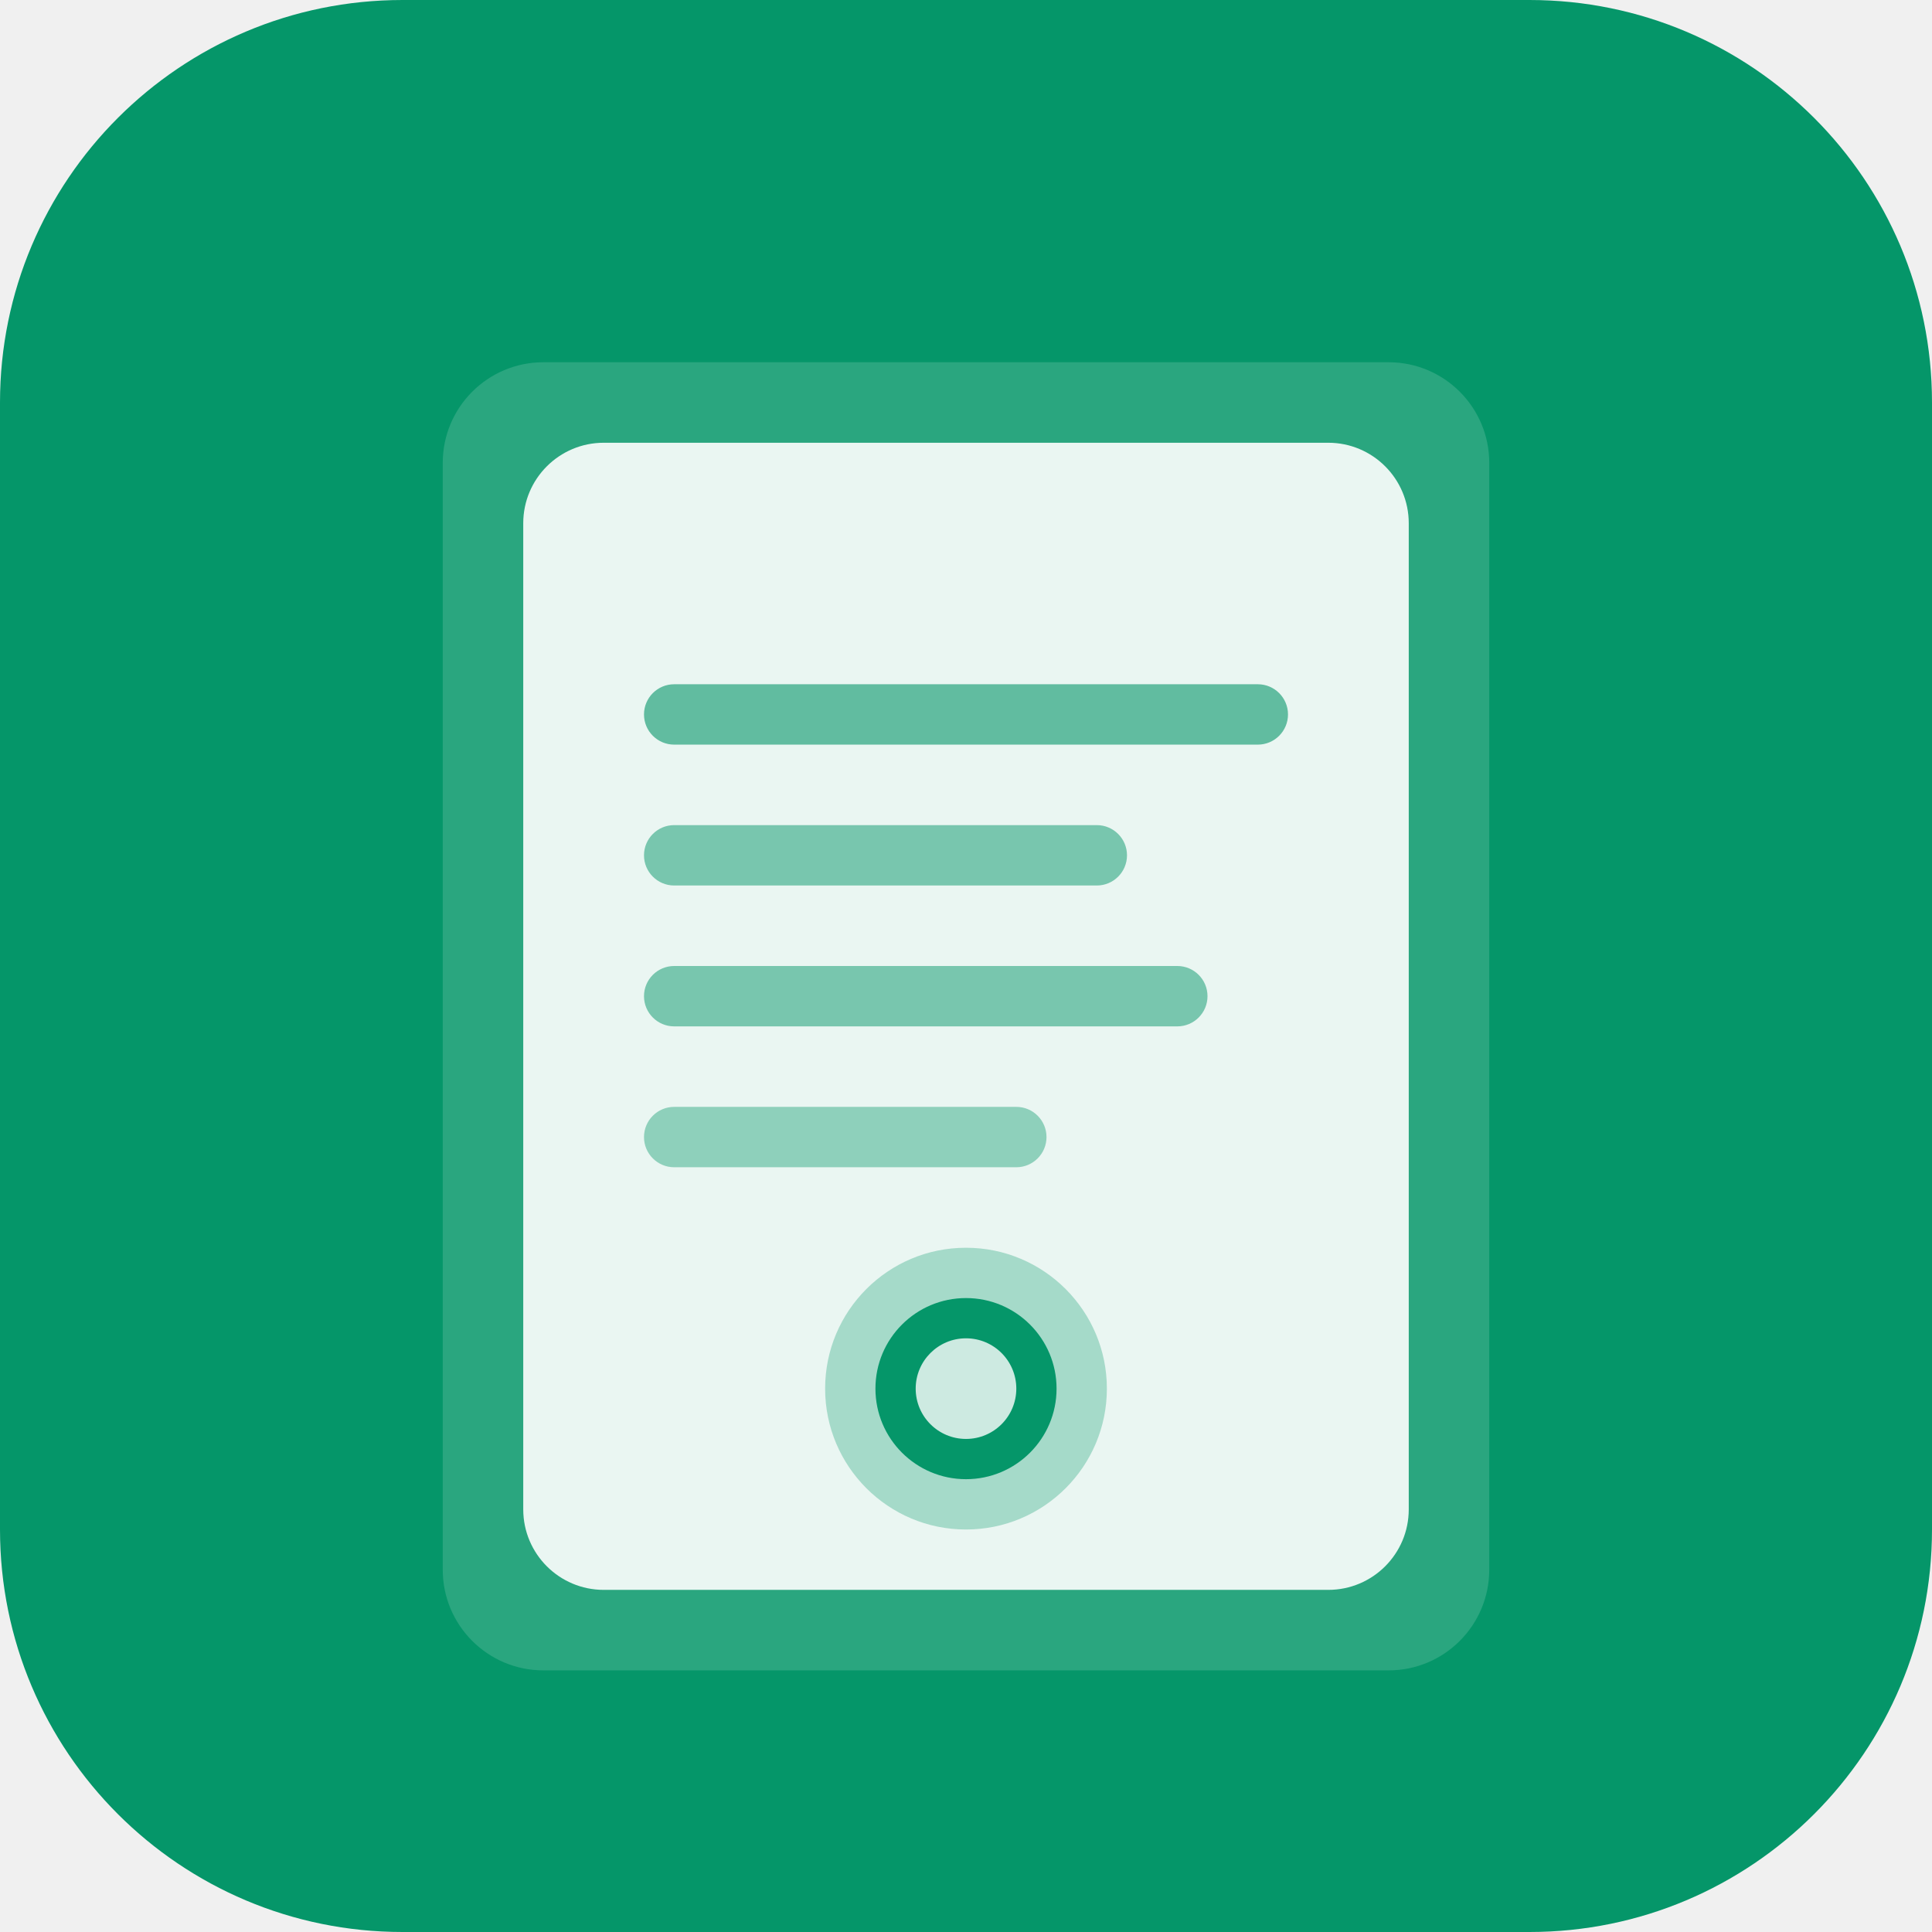
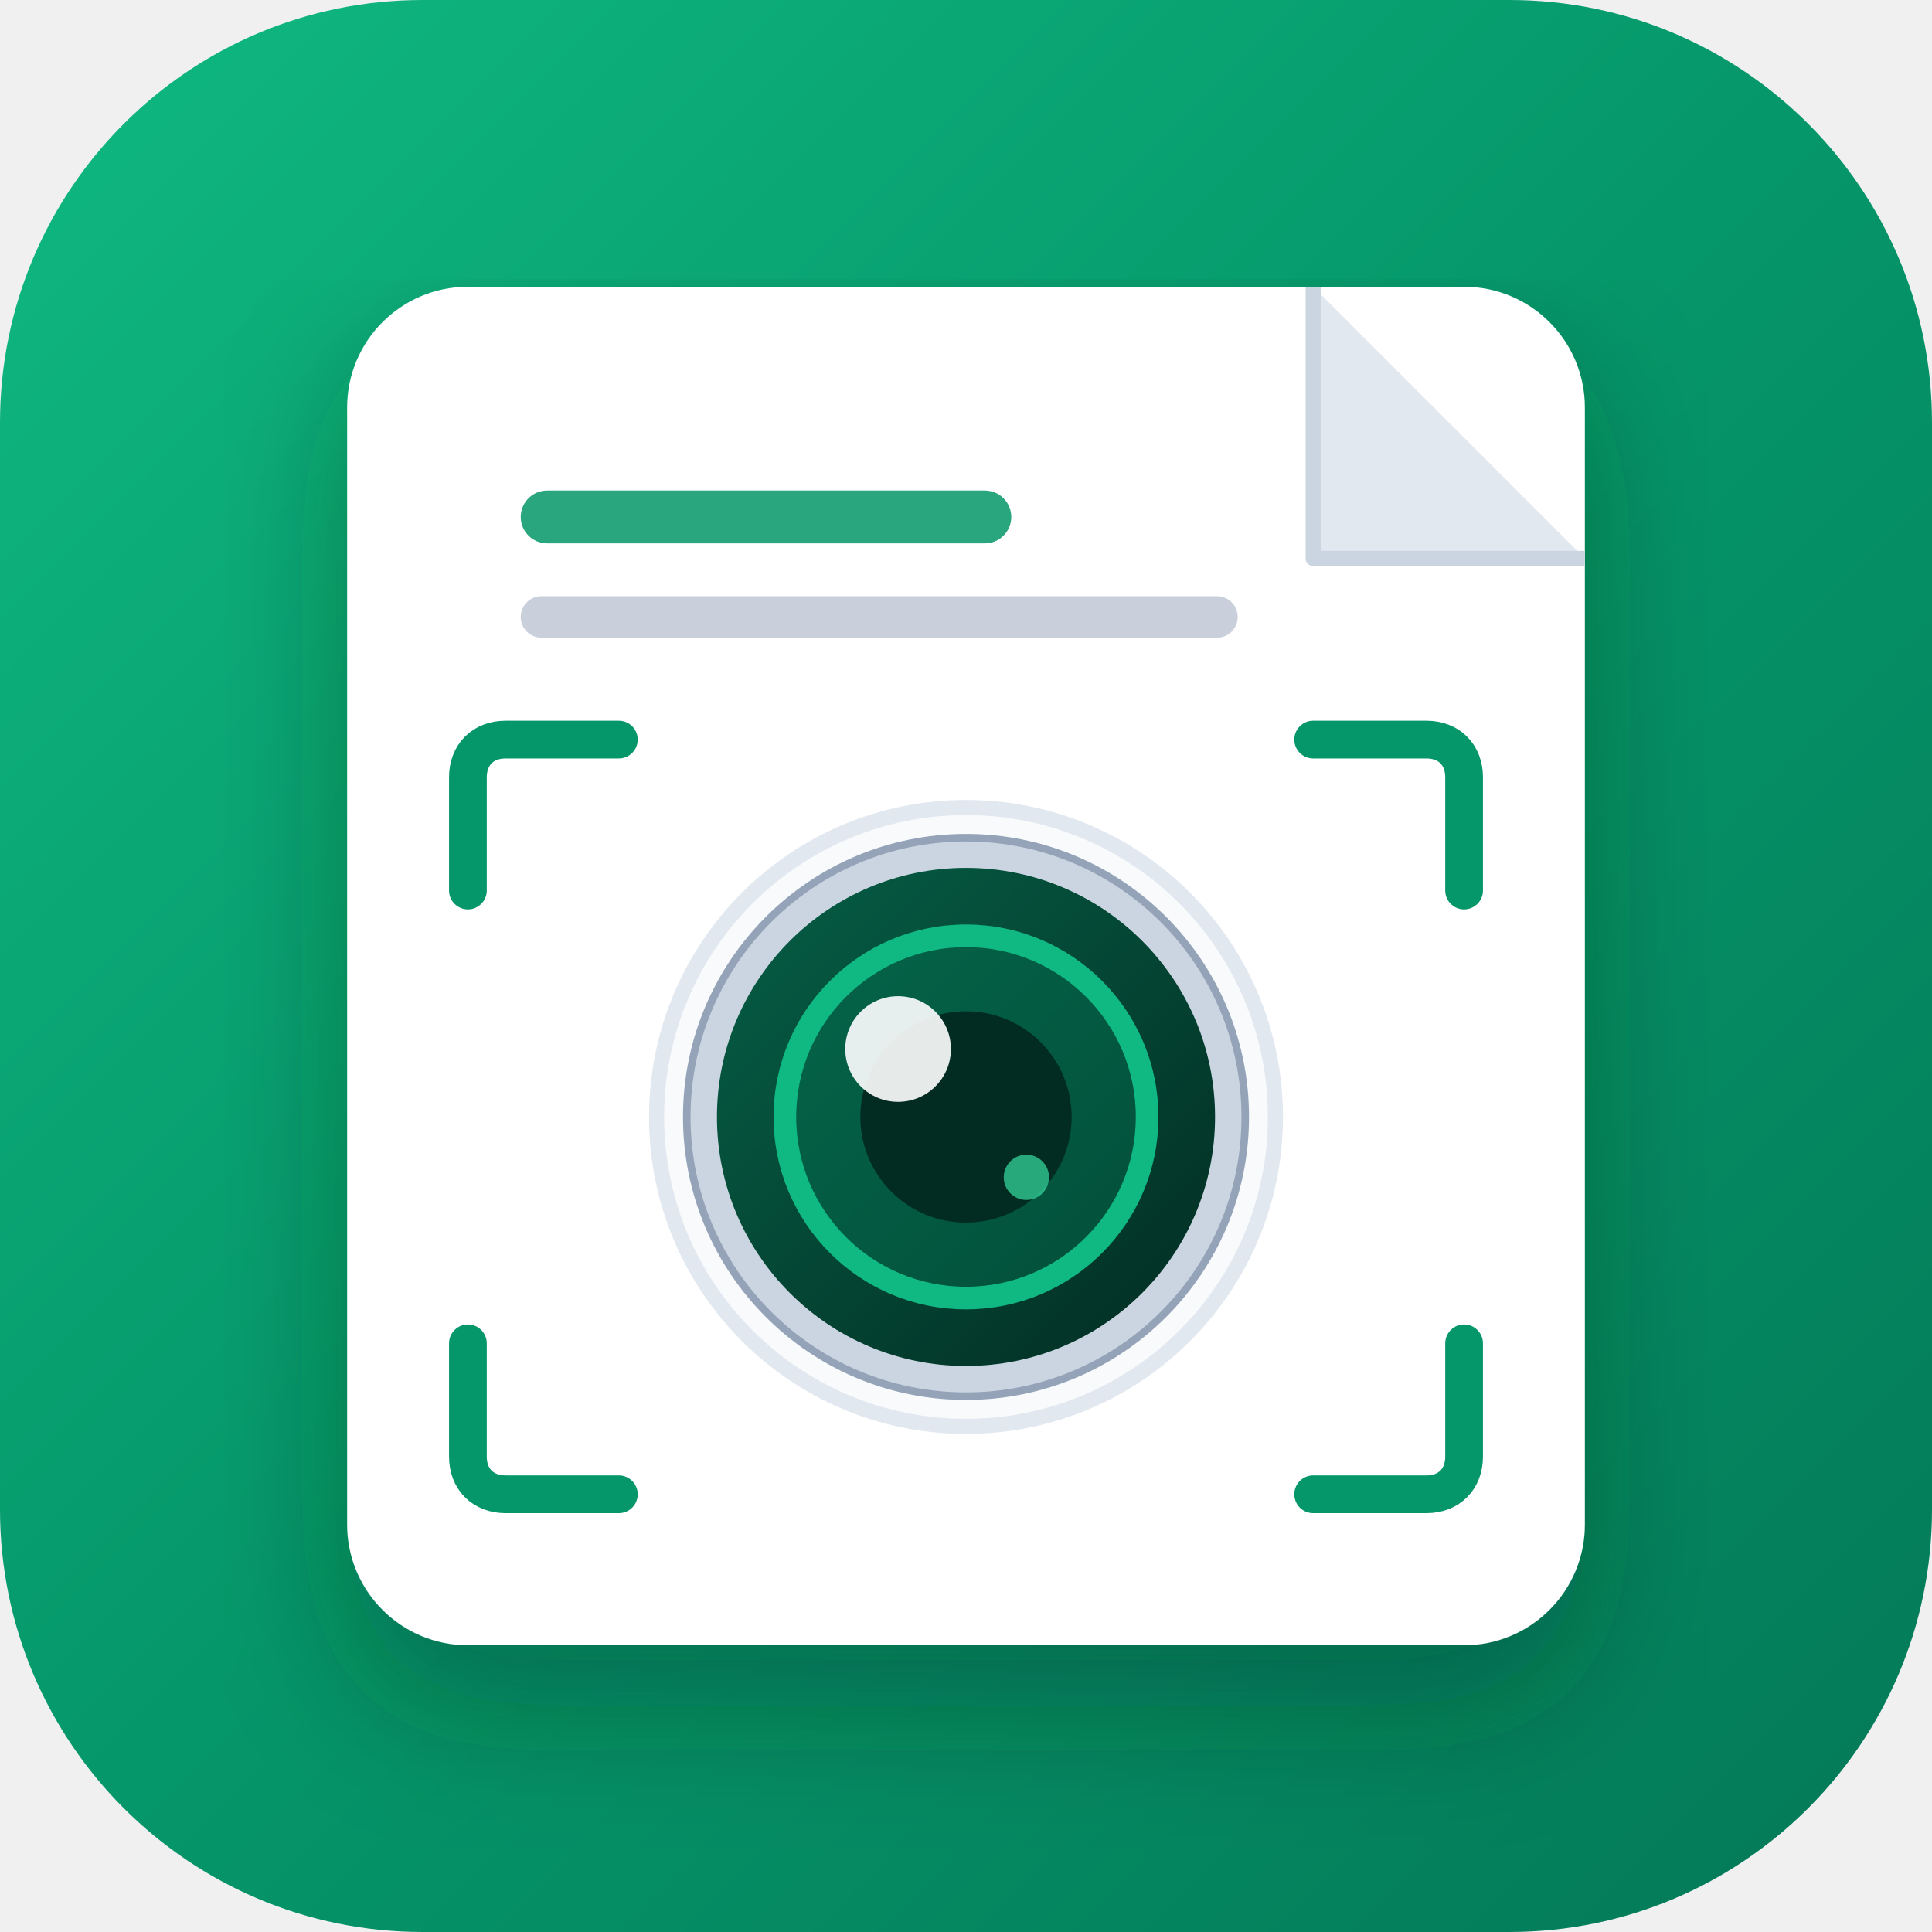
- <svg xmlns="http://www.w3.org/2000/svg" viewBox="0 0 192 192">
-   <rect width="192" height="192" rx="40" fill="#059669" />
-   <rect x="44" y="36" width="104" height="130" rx="10" fill="white" opacity="0.15" />
-   <rect x="52" y="44" width="88" height="114" rx="8" fill="white" opacity="0.9" />
-   <rect x="64" y="68" width="64" height="6" rx="3" fill="#059669" opacity="0.6" />
-   <rect x="64" y="82" width="48" height="6" rx="3" fill="#059669" opacity="0.5" />
-   <rect x="64" y="96" width="56" height="6" rx="3" fill="#059669" opacity="0.5" />
-   <rect x="64" y="110" width="40" height="6" rx="3" fill="#059669" opacity="0.4" />
-   <circle cx="96" cy="138" r="14" fill="#059669" opacity="0.3" />
-   <circle cx="96" cy="138" r="9" fill="#059669" />
-   <circle cx="96" cy="138" r="5" fill="white" opacity="0.8" />
+ <svg xmlns="http://www.w3.org/2000/svg" viewBox="0 0 512 512" width="100%" height="100%">
+   <defs>
+     <linearGradient id="scBg192" x1="0%" y1="0%" x2="100%" y2="100%">
+       <stop offset="0%" stop-color="#10b981" />
+       <stop offset="50%" stop-color="#059669" />
+       <stop offset="100%" stop-color="#047857" />
+     </linearGradient>
+     <linearGradient id="scLensGlass192" x1="0%" y1="0%" x2="100%" y2="100%">
+       <stop offset="0%" stop-color="#065f46" />
+       <stop offset="100%" stop-color="#022c22" />
+     </linearGradient>
+     <linearGradient id="scLaser192" x1="0%" y1="0%" x2="100%" y2="0%">
+       <stop offset="0%" stop-color="#34d399" stop-opacity="0" />
+       <stop offset="25%" stop-color="#34d399" stop-opacity="0.8" />
+       <stop offset="50%" stop-color="#ffffff" stop-opacity="1" />
+       <stop offset="75%" stop-color="#34d399" stop-opacity="0.8" />
+       <stop offset="100%" stop-color="#34d399" stop-opacity="0" />
+     </linearGradient>
+     <filter id="scCardShadow192" x="-10%" y="-5%" width="120%" height="120%">
+       <feDropShadow dx="0" dy="16" stdDeviation="18" flood-color="#022c22" flood-opacity="0.32" />
+     </filter>
+     <filter id="scLaserGlow192" x="-20%" y="-150%" width="140%" height="400%">
+       <feGaussianBlur stdDeviation="7" result="blur" />
+       <feMerge>
+         <feMergeNode in="blur" />
+         <feMergeNode in="SourceGraphic" />
+       </feMerge>
+     </filter>
+   </defs>
+   <rect width="512" height="512" rx="112" fill="url(#scBg192)" />
+   <g filter="url(#scCardShadow192)">
+     <rect x="92" y="76" width="328" height="360" rx="32" fill="#ffffff" />
+   </g>
+   <path d="M 348 76 L 420 148 L 348 148 Z" fill="#e2e8f0" />
+   <path d="M 348 76 L 348 148 L 420 148" stroke="#cbd5e1" stroke-width="4" stroke-linejoin="round" fill="none" />
+   <rect x="138" y="130" width="130" height="14" rx="7" fill="#059669" fill-opacity="0.85" />
+   <rect x="138" y="158" width="190" height="11" rx="5.5" fill="#94a3b8" fill-opacity="0.5" />
+   <path d="M 124 236 L 124 206 C 124 200 128 196 134 196 L 164 196" stroke="#059669" stroke-width="10" stroke-linecap="round" fill="none" />
+   <path d="M 388 236 L 388 206 C 388 200 384 196 378 196 L 348 196" stroke="#059669" stroke-width="10" stroke-linecap="round" fill="none" />
+   <path d="M 124 356 L 124 386 C 124 392 128 396 134 396 L 164 396" stroke="#059669" stroke-width="10" stroke-linecap="round" fill="none" />
+   <path d="M 388 356 L 388 386 C 388 392 384 396 378 396 L 348 396" stroke="#059669" stroke-width="10" stroke-linecap="round" fill="none" />
+   <circle cx="256" cy="296" r="82" fill="#f8fafc" stroke="#e2e8f0" stroke-width="4" />
+   <circle cx="256" cy="296" r="74" fill="#cbd5e1" stroke="#94a3b8" stroke-width="2" />
+   <circle cx="256" cy="296" r="66" fill="url(#scLensGlass192)" />
+   <circle cx="256" cy="296" r="48" fill="#047857" fill-opacity="0.4" stroke="#10b981" stroke-width="6" />
+   <circle cx="256" cy="296" r="28" fill="#022c22" />
+   <circle cx="238" cy="278" r="14" fill="#ffffff" fill-opacity="0.9" />
+   <circle cx="272" cy="312" r="6" fill="#34d399" fill-opacity="0.75" />
+   <g filter="url(#scLaserGlow192)">
+     <line x1="96" y1="296" x2="416" y2="296" stroke="url(#scLaser192)" stroke-width="7" stroke-linecap="round" />
+   </g>
</svg>
